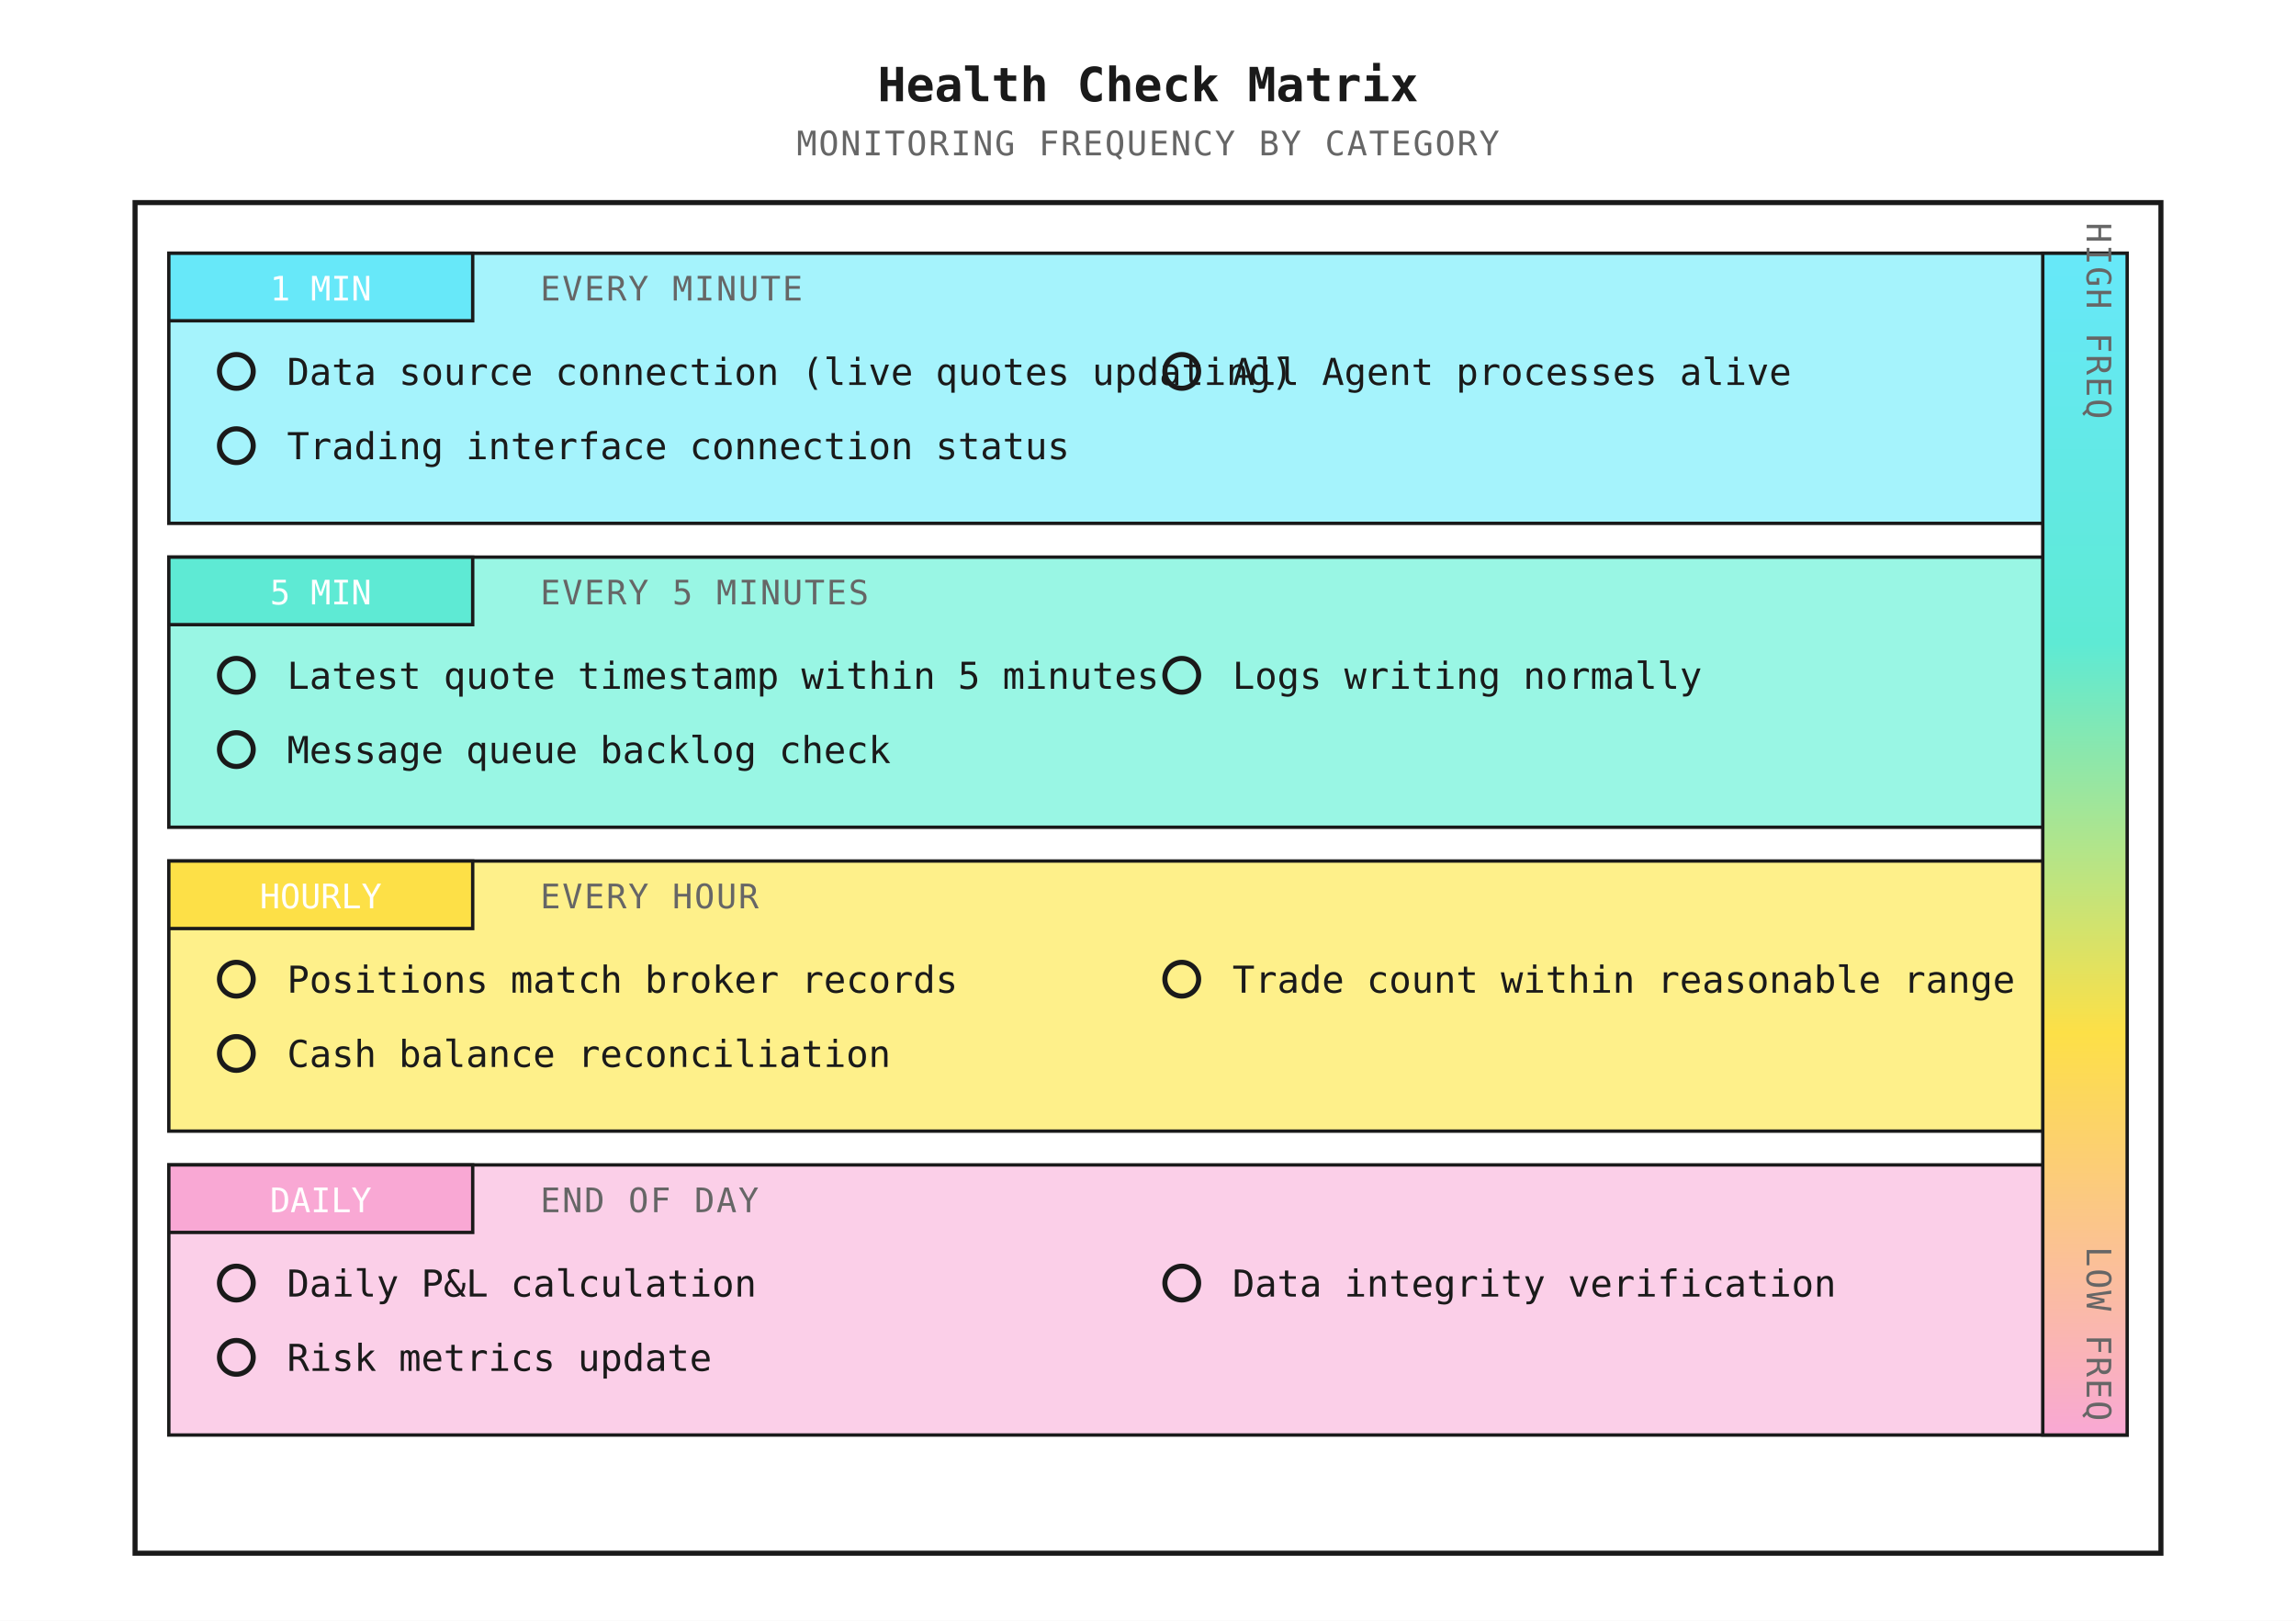
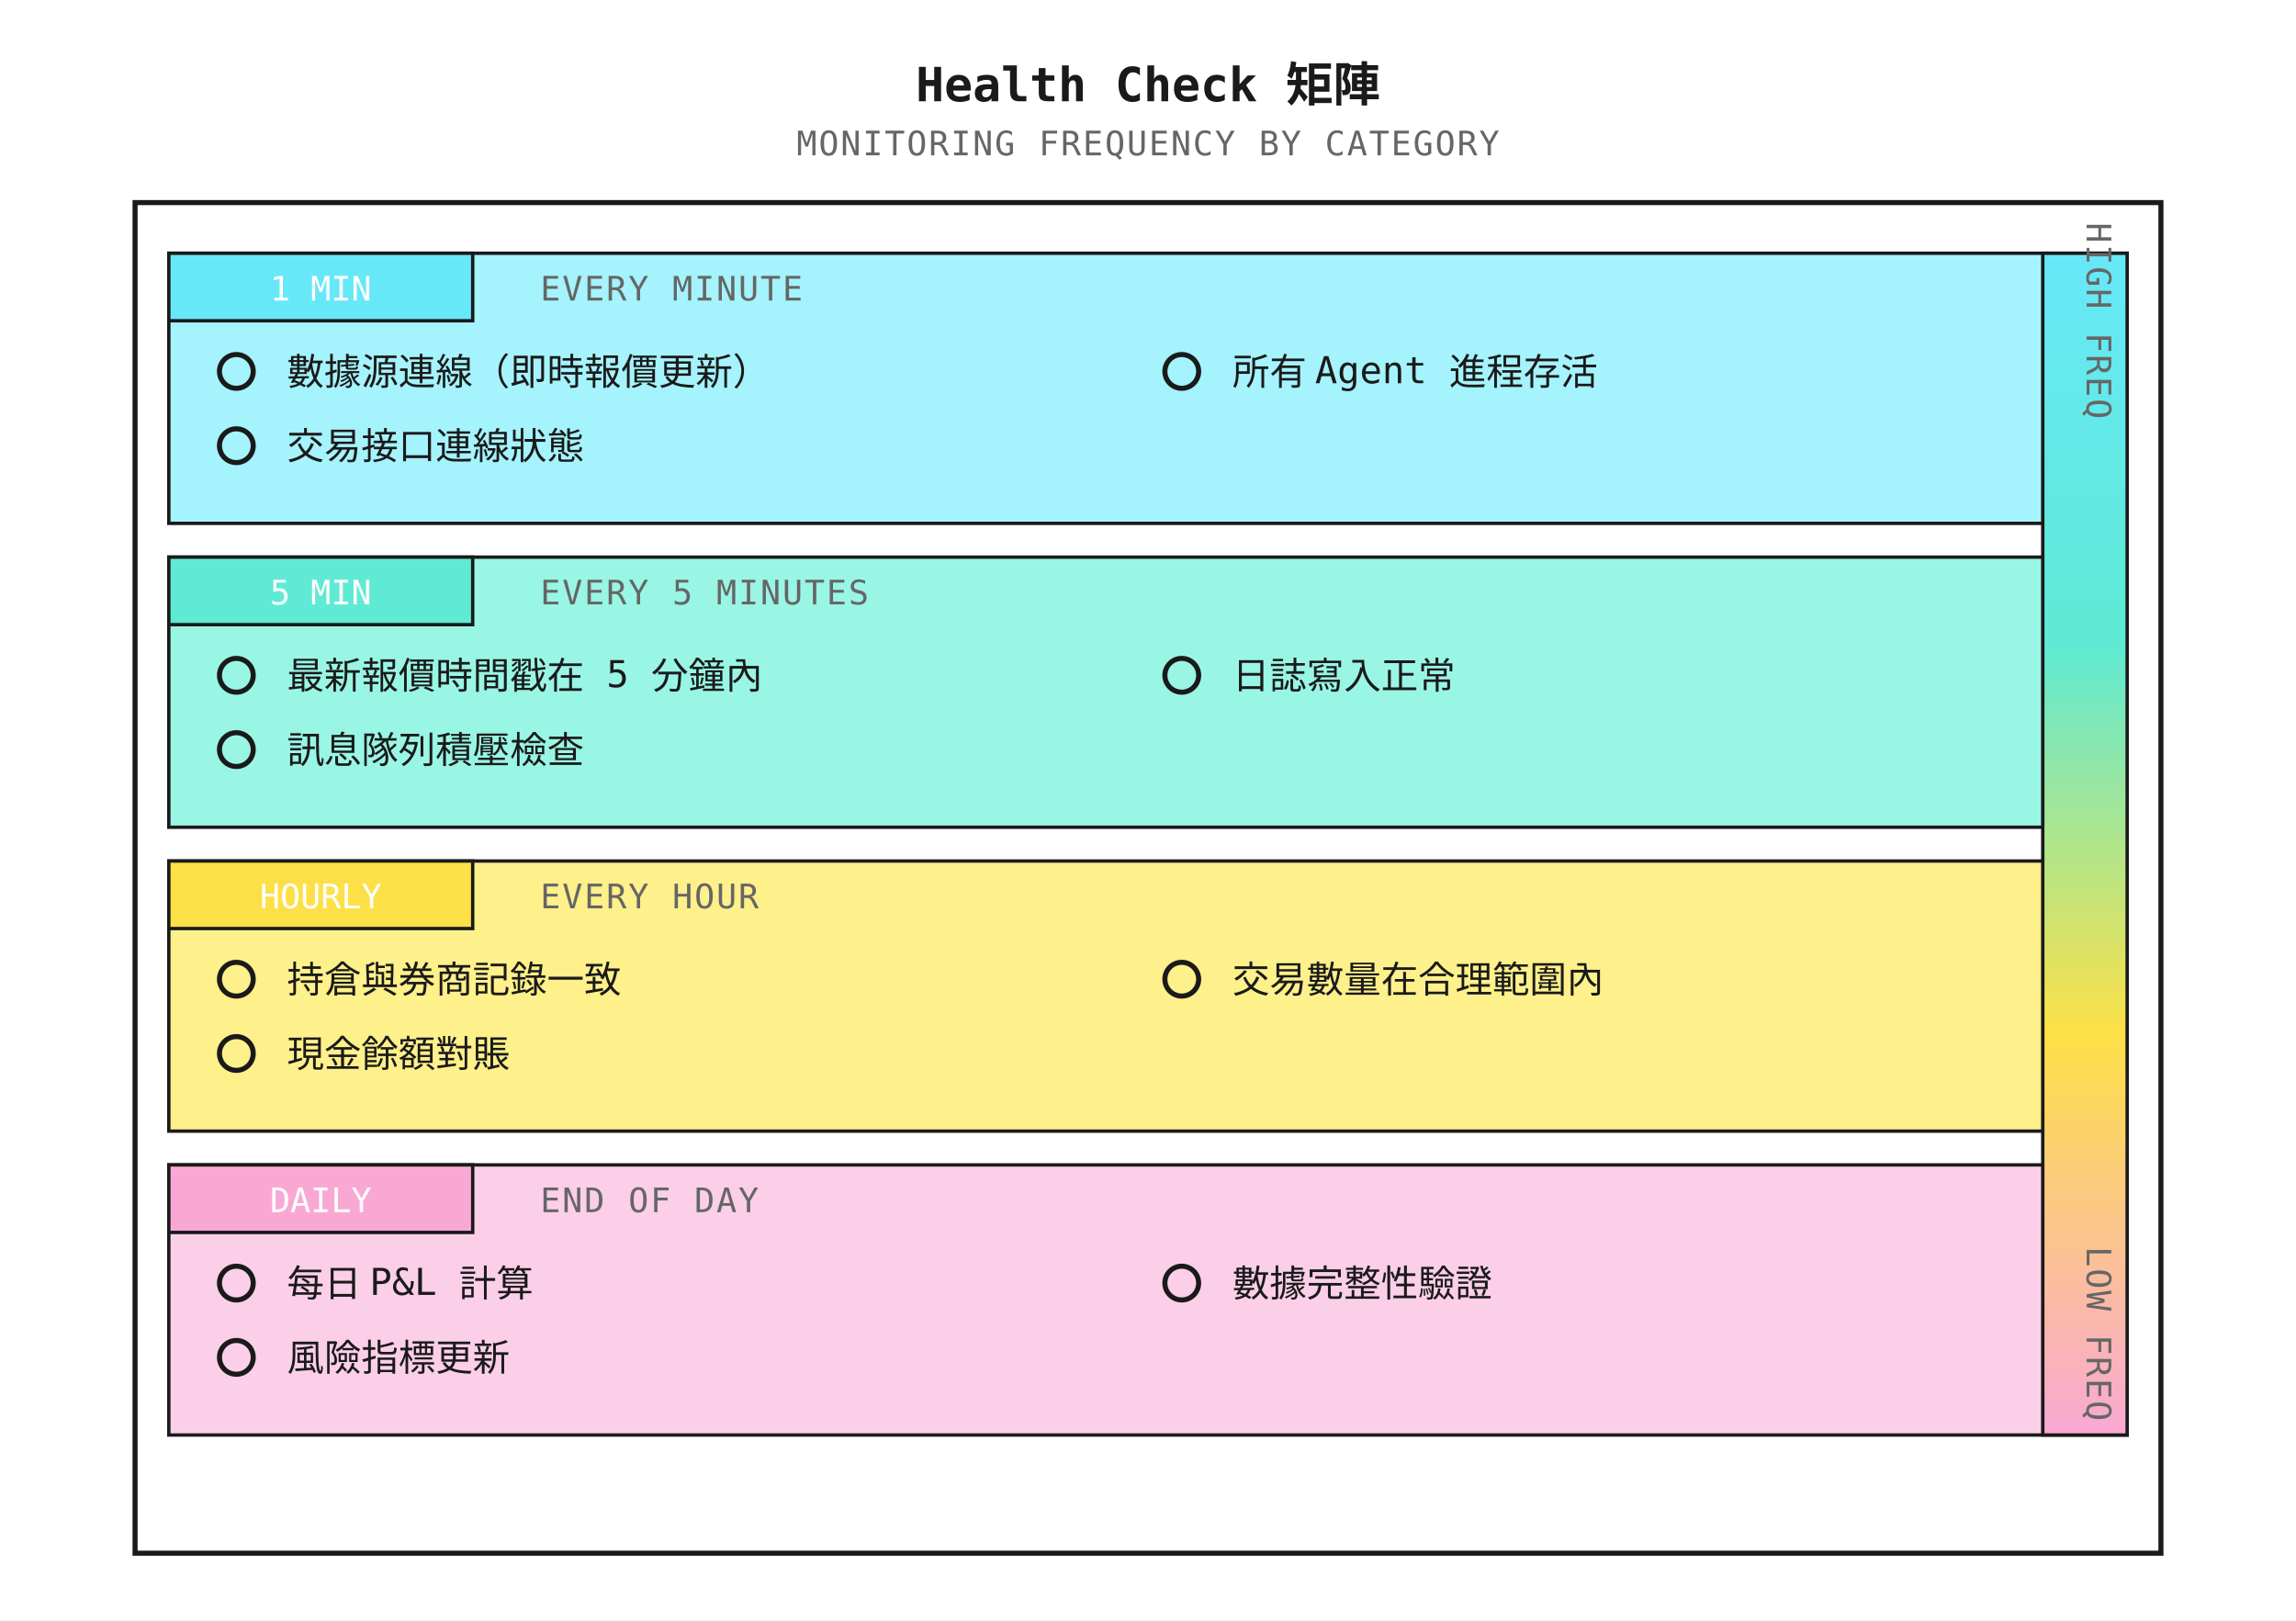
<svg xmlns="http://www.w3.org/2000/svg" viewBox="0 0 680 480">
  <style>
-     .title { font: 600 14px 'SF Mono', 'Menlo', 'Monaco', monospace; fill: #1a1a1a; }
-     .subtitle { font: 500 10px 'SF Mono', 'Menlo', 'Monaco', monospace; fill: #666; letter-spacing: 0.5px; }
-     .section-title { font: 600 12px 'SF Mono', 'Menlo', 'Monaco', monospace; fill: #1a1a1a; }
-     .item { font: 400 11px 'SF Mono', 'Menlo', 'Monaco', monospace; fill: #1a1a1a; }
-     .freq { font: 500 10px 'SF Mono', 'Menlo', 'Monaco', monospace; fill: #fff; }
+     .title { font: 600 14px 'SF Mono', 'Menlo', 'Monaco', monospace, 'PingFang HK', 'Noto Sans HK'; fill: #1a1a1a; }
+     .subtitle { font: 500 10px 'SF Mono', 'Menlo', 'Monaco', monospace, 'PingFang HK', 'Noto Sans HK'; fill: #666; letter-spacing: 0.5px; }
+     .section-title { font: 600 12px 'SF Mono', 'Menlo', 'Monaco', monospace, 'PingFang HK', 'Noto Sans HK'; fill: #1a1a1a; }
+     .item { font: 400 11px 'SF Mono', 'Menlo', 'Monaco', monospace, 'PingFang HK', 'Noto Sans HK'; fill: #1a1a1a; }
+     .freq { font: 500 10px 'SF Mono', 'Menlo', 'Monaco', monospace, 'PingFang HK', 'Noto Sans HK'; fill: #fff; }
  </style>
  <rect width="680" height="480" fill="#fff" />
-   <text x="340" y="30" text-anchor="middle" class="title">Health Check Matrix</text>
+   <text x="340" y="30" text-anchor="middle" class="title">Health Check 矩陣</text>
  <text x="340" y="46" text-anchor="middle" class="subtitle">MONITORING FREQUENCY BY CATEGORY</text>
  <rect x="40" y="60" width="600" height="400" fill="none" stroke="#1a1a1a" stroke-width="1.5" />
  <rect x="50" y="75" width="580" height="80" fill="#a5f3fc" stroke="#1a1a1a" stroke-width="1" />
  <rect x="50" y="75" width="90" height="20" fill="#67e8f9" stroke="#1a1a1a" stroke-width="1" />
  <text x="95" y="89" text-anchor="middle" class="freq">1 MIN</text>
  <text x="160" y="89" class="subtitle">EVERY MINUTE</text>
  <circle cx="70" cy="110" r="5" fill="none" stroke="#1a1a1a" stroke-width="1.5" />
-   <text x="85" y="114" class="item">Data source connection (live quotes updating)</text>
+   <text x="85" y="114" class="item">數據源連線（即時報價更新）</text>
  <circle cx="70" cy="132" r="5" fill="none" stroke="#1a1a1a" stroke-width="1.5" />
-   <text x="85" y="136" class="item">Trading interface connection status</text>
+   <text x="85" y="136" class="item">交易接口連線狀態</text>
  <circle cx="350" cy="110" r="5" fill="none" stroke="#1a1a1a" stroke-width="1.5" />
-   <text x="365" y="114" class="item">All Agent processes alive</text>
+   <text x="365" y="114" class="item">所有 Agent 進程存活</text>
  <rect x="50" y="165" width="580" height="80" fill="#99f6e4" stroke="#1a1a1a" stroke-width="1" />
  <rect x="50" y="165" width="90" height="20" fill="#5eead4" stroke="#1a1a1a" stroke-width="1" />
  <text x="95" y="179" text-anchor="middle" class="freq">5 MIN</text>
  <text x="160" y="179" class="subtitle">EVERY 5 MINUTES</text>
  <circle cx="70" cy="200" r="5" fill="none" stroke="#1a1a1a" stroke-width="1.5" />
-   <text x="85" y="204" class="item">Latest quote timestamp within 5 minutes</text>
+   <text x="85" y="204" class="item">最新報價時間戳在 5 分鐘內</text>
  <circle cx="70" cy="222" r="5" fill="none" stroke="#1a1a1a" stroke-width="1.5" />
-   <text x="85" y="226" class="item">Message queue backlog check</text>
+   <text x="85" y="226" class="item">訊息隊列積壓檢查</text>
  <circle cx="350" cy="200" r="5" fill="none" stroke="#1a1a1a" stroke-width="1.5" />
-   <text x="365" y="204" class="item">Logs writing normally</text>
+   <text x="365" y="204" class="item">日誌寫入正常</text>
  <rect x="50" y="255" width="580" height="80" fill="#fef08a" stroke="#1a1a1a" stroke-width="1" />
  <rect x="50" y="255" width="90" height="20" fill="#fde047" stroke="#1a1a1a" stroke-width="1" />
  <text x="95" y="269" text-anchor="middle" class="freq">HOURLY</text>
  <text x="160" y="269" class="subtitle">EVERY HOUR</text>
  <circle cx="70" cy="290" r="5" fill="none" stroke="#1a1a1a" stroke-width="1.5" />
-   <text x="85" y="294" class="item">Positions match broker records</text>
+   <text x="85" y="294" class="item">持倉與券商記錄一致</text>
  <circle cx="70" cy="312" r="5" fill="none" stroke="#1a1a1a" stroke-width="1.5" />
-   <text x="85" y="316" class="item">Cash balance reconciliation</text>
+   <text x="85" y="316" class="item">現金餘額對賬</text>
  <circle cx="350" cy="290" r="5" fill="none" stroke="#1a1a1a" stroke-width="1.5" />
-   <text x="365" y="294" class="item">Trade count within reasonable range</text>
+   <text x="365" y="294" class="item">交易數量在合理範圍內</text>
  <rect x="50" y="345" width="580" height="80" fill="#fbcfe8" stroke="#1a1a1a" stroke-width="1" />
  <rect x="50" y="345" width="90" height="20" fill="#f9a8d4" stroke="#1a1a1a" stroke-width="1" />
  <text x="95" y="359" text-anchor="middle" class="freq">DAILY</text>
  <text x="160" y="359" class="subtitle">END OF DAY</text>
  <circle cx="70" cy="380" r="5" fill="none" stroke="#1a1a1a" stroke-width="1.5" />
-   <text x="85" y="384" class="item">Daily P&amp;L calculation</text>
+   <text x="85" y="384" class="item">每日 P&amp;L 計算</text>
  <circle cx="70" cy="402" r="5" fill="none" stroke="#1a1a1a" stroke-width="1.5" />
-   <text x="85" y="406" class="item">Risk metrics update</text>
+   <text x="85" y="406" class="item">風險指標更新</text>
  <circle cx="350" cy="380" r="5" fill="none" stroke="#1a1a1a" stroke-width="1.5" />
-   <text x="365" y="384" class="item">Data integrity verification</text>
+   <text x="365" y="384" class="item">數據完整性驗證</text>
  <rect x="605" y="75" width="25" height="350" fill="url(#freqGradient)" stroke="#1a1a1a" stroke-width="1" />
  <defs>
    <linearGradient id="freqGradient" x1="0%" y1="0%" x2="0%" y2="100%">
      <stop offset="0%" style="stop-color:#67e8f9" />
      <stop offset="33%" style="stop-color:#5eead4" />
      <stop offset="66%" style="stop-color:#fde047" />
      <stop offset="100%" style="stop-color:#f9a8d4" />
    </linearGradient>
  </defs>
  <text x="618" y="95" text-anchor="middle" class="subtitle" transform="rotate(90, 618, 95)">HIGH FREQ</text>
  <text x="618" y="395" text-anchor="middle" class="subtitle" transform="rotate(90, 618, 395)">LOW FREQ</text>
</svg>
